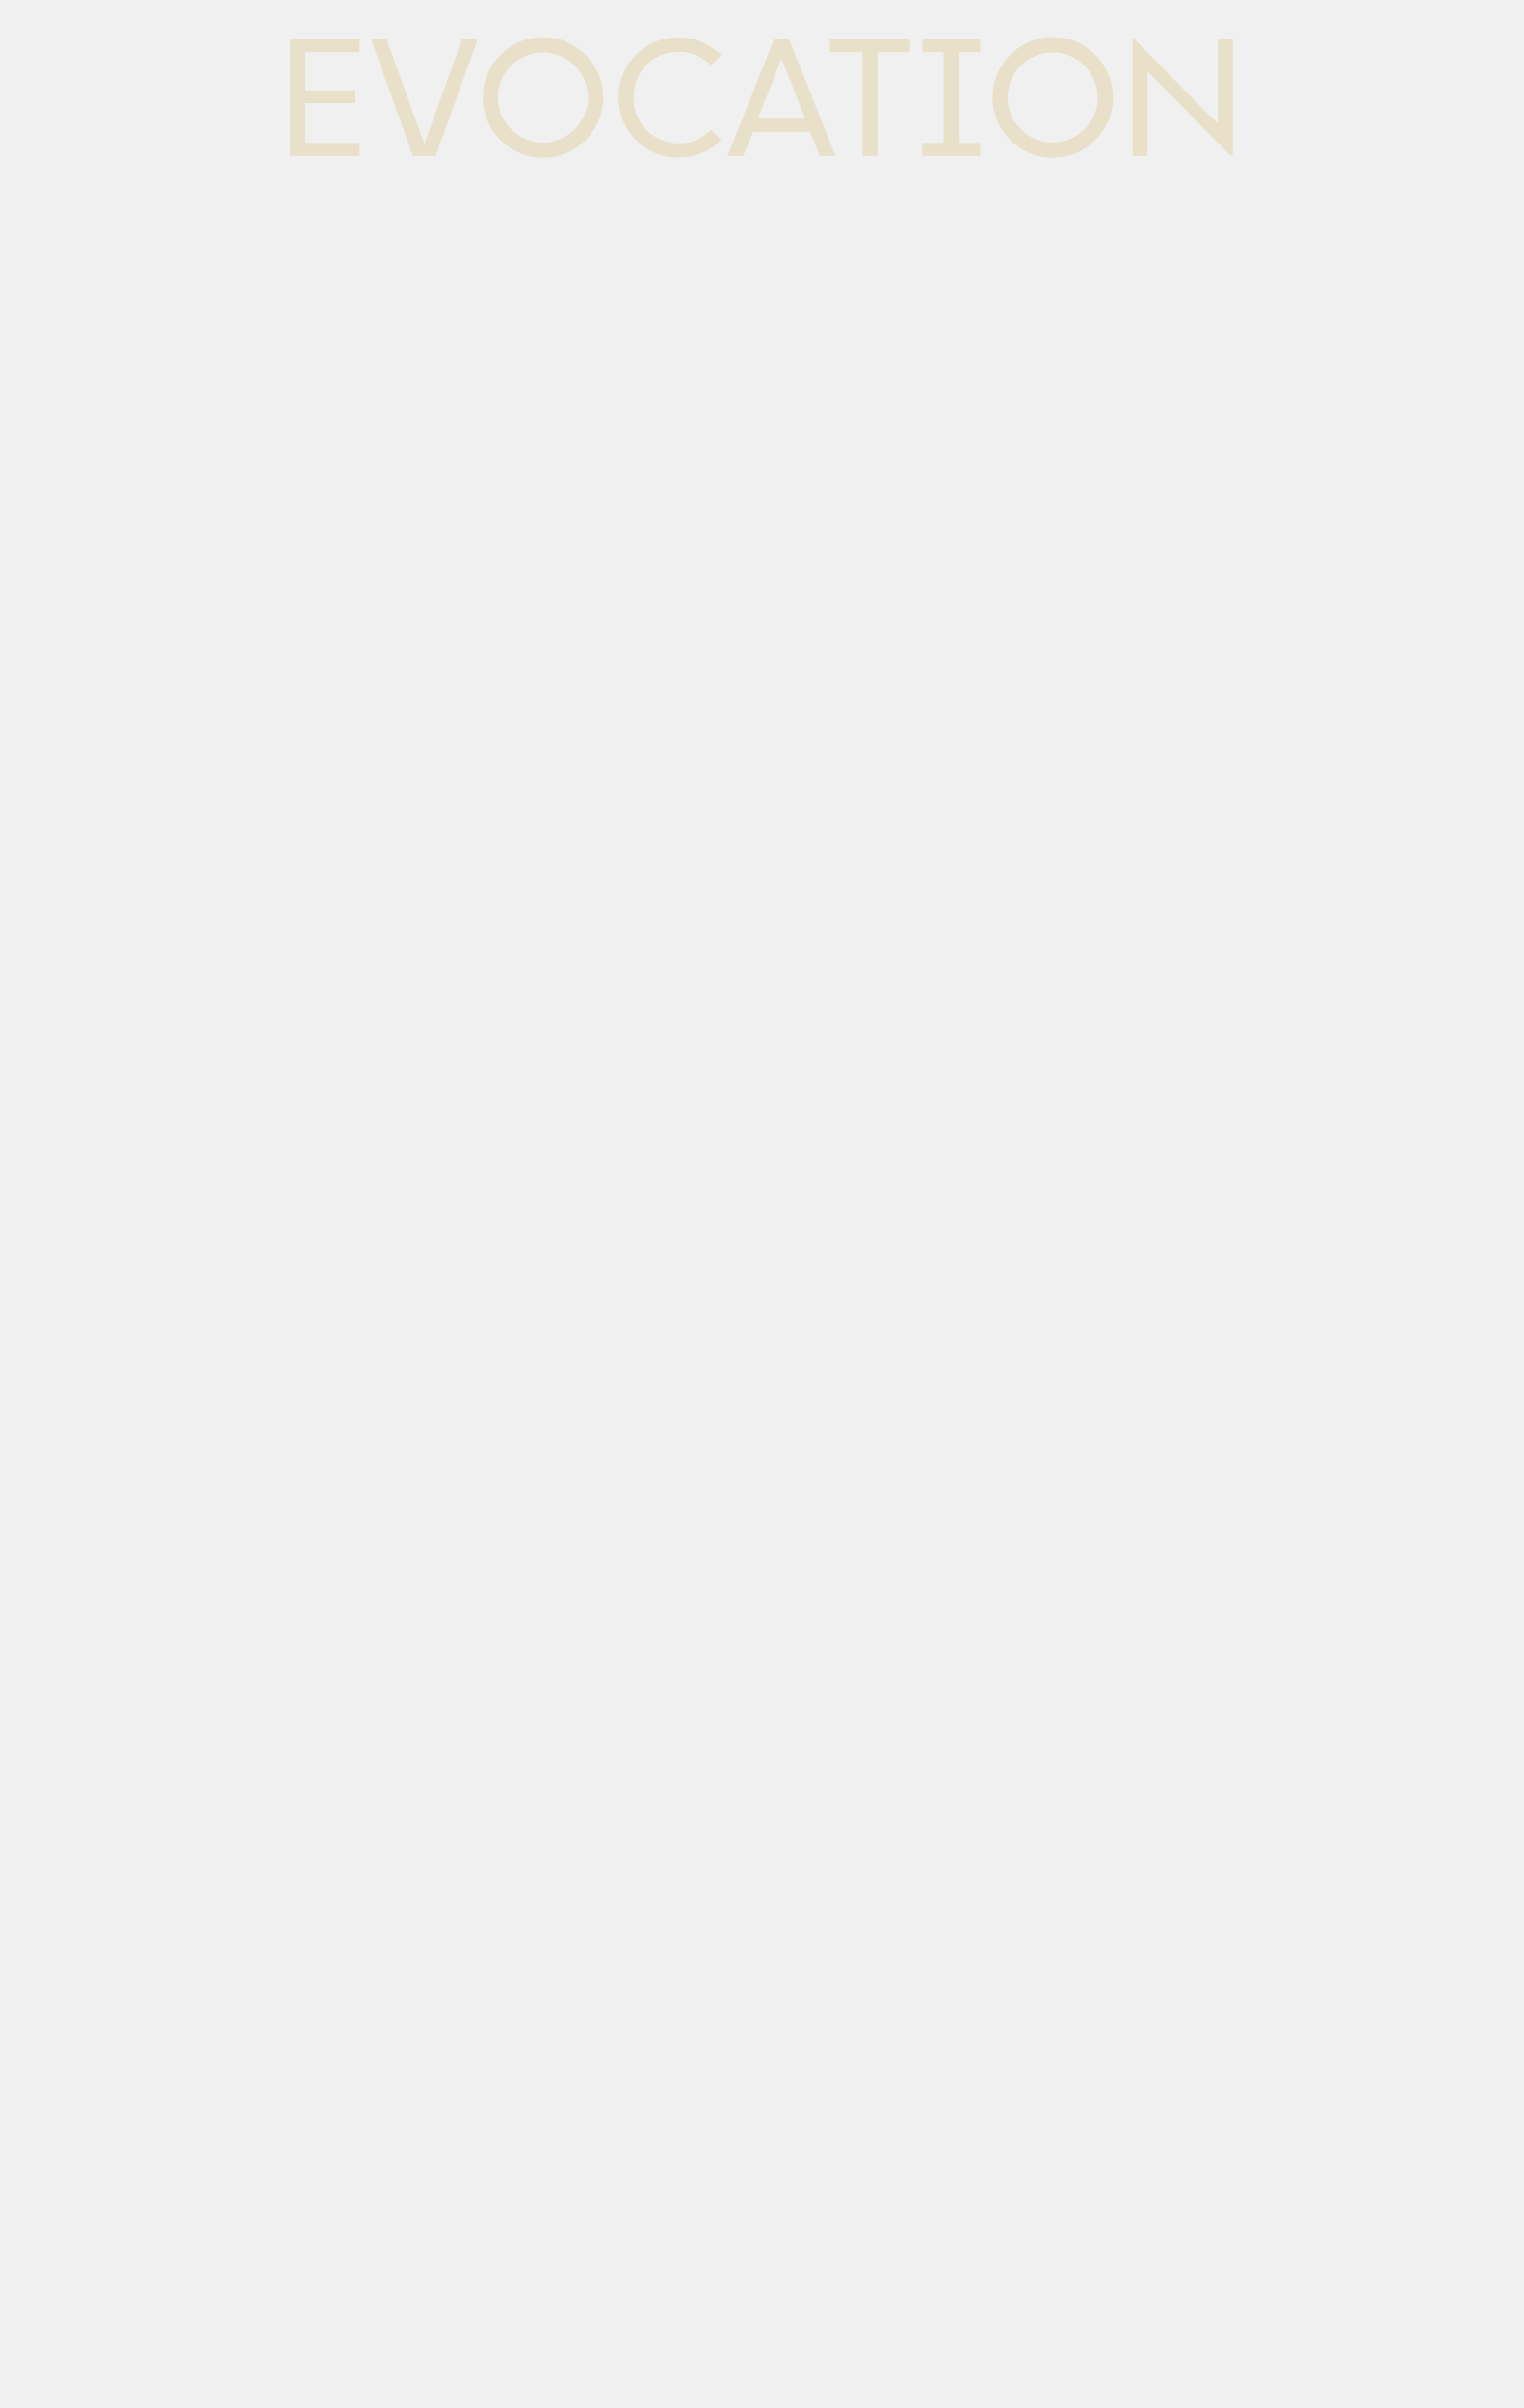
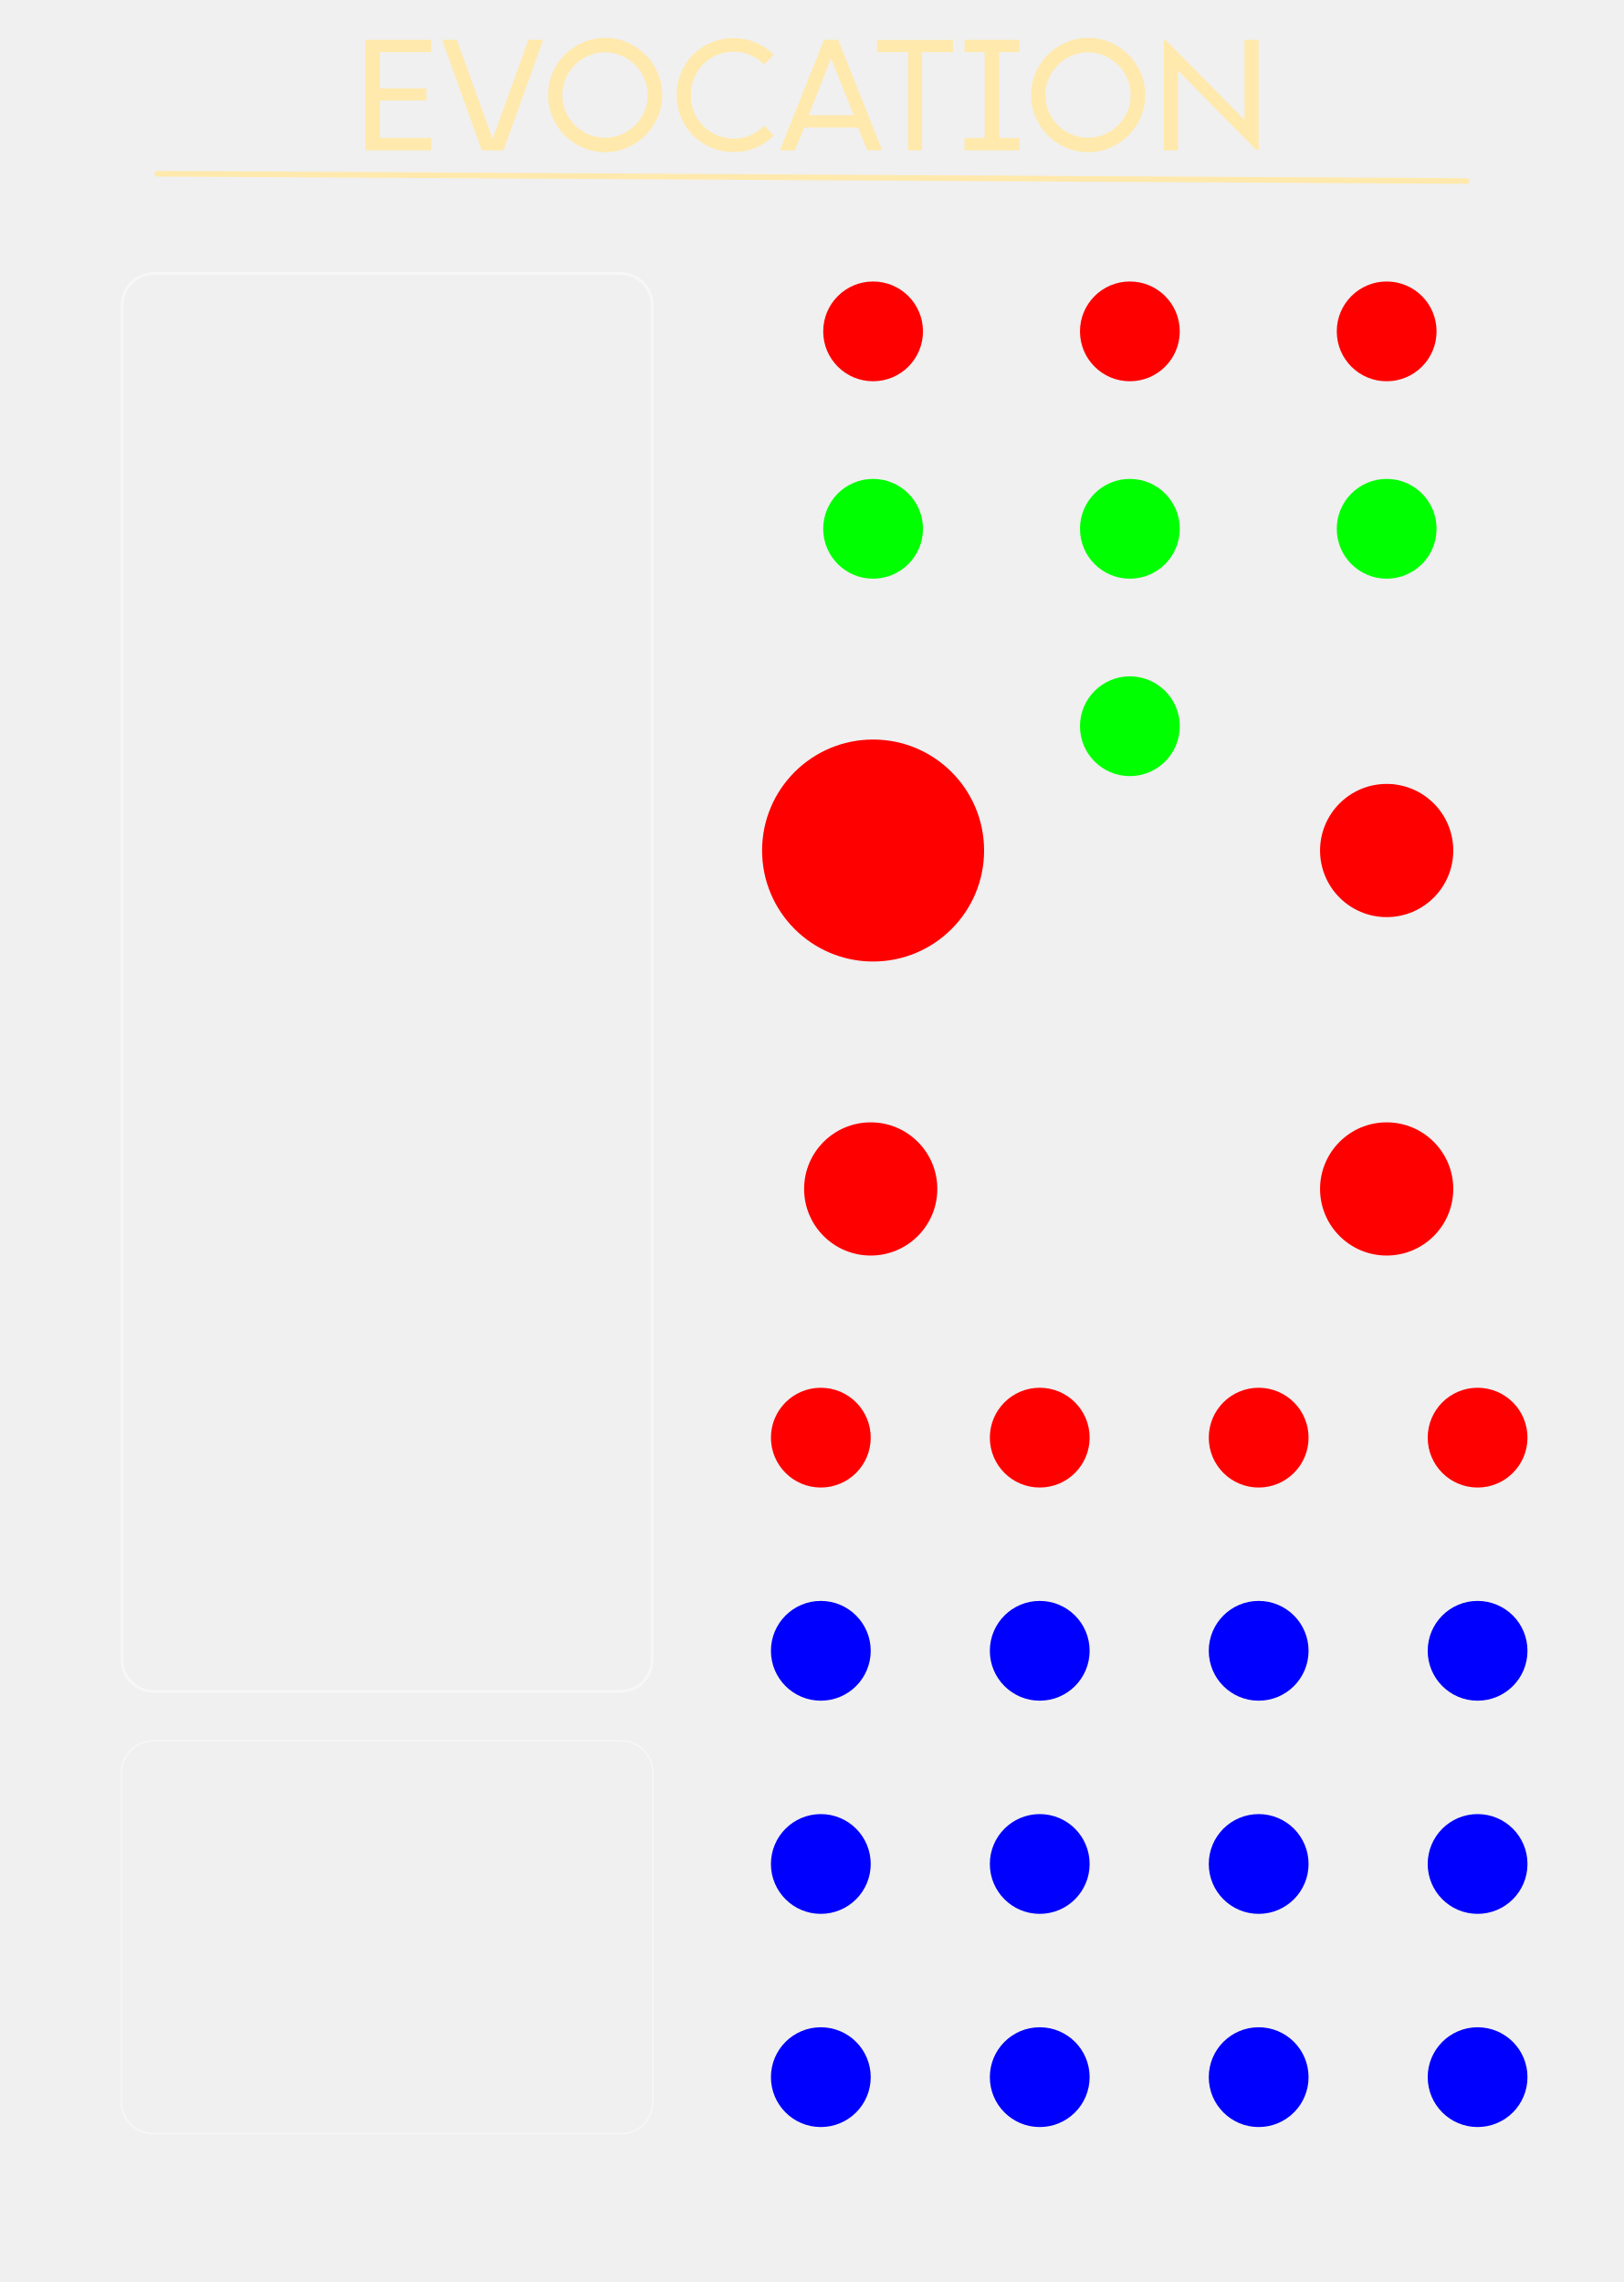
- <svg xmlns="http://www.w3.org/2000/svg" width="81.28mm" height="128.5mm" viewBox="0 0 81.28 128.5" version="1.1" id="svg12" xml:space="preserve">
+ <svg xmlns="http://www.w3.org/2000/svg" width="91.44mm" height="128.5mm" viewBox="0 0 91.44 128.5" version="1.1" id="svg12" xml:space="preserve">
  <defs id="defs12">
-     <radialGradient id="bezelGradient" cx="50" cy="50" r="48" fx="50" fy="50" gradientUnits="userSpaceOnUse">
+     <radialGradient id="bezelGradient" cx="75" cy="50" r="48" fx="50" fy="50" gradientUnits="userSpaceOnUse">
      <stop offset="0%" style="stop-color:#111111" id="stop1" />
      <stop offset="85%" style="stop-color:#0A0A0A" id="stop2" />
      <stop offset="95%" style="stop-color:#282828" id="stop3" />
      <stop offset="100%" style="stop-color:#1a1a1a" id="stop4" />
    </radialGradient>
-     <radialGradient id="buttonGradient" cx="50" cy="43" r="42" fx="50" fy="43" gradientUnits="userSpaceOnUse">
+     <radialGradient id="buttonGradient" cx="75" cy="43" r="42" fx="50" fy="43" gradientUnits="userSpaceOnUse">
      <stop offset="0%" style="stop-color:#FFFFFF" id="stop5" />
      <stop offset="40%" style="stop-color:#E0E0E0" id="stop6" />
      <stop offset="80%" style="stop-color:#999999" id="stop7" />
      <stop offset="100%" style="stop-color:#777777" id="stop8" />
    </radialGradient>
-     <linearGradient id="highlightGradient" x1="12.95" y1="60.97" x2="12.95" y2="86.87" gradientTransform="scale(1.930453,0.518013)" gradientUnits="userSpaceOnUse">
+     <linearGradient id="highlightGradient" x1="19.425" y1="60.97" x2="19.425" y2="86.87" gradientTransform="scale(1.930453,0.518013)" gradientUnits="userSpaceOnUse">
      <stop offset="0%" style="stop-color:#FFFFFF; stop-opacity:0.8" id="stop9" />
      <stop offset="100%" style="stop-color:#FFFFFF; stop-opacity:0" id="stop10" />
    </linearGradient>
    <filter id="soft-shadow" x="0" y="0" width="1" height="1">
      <feDropShadow dx="0" dy="2" stdDeviation="2" flood-color="#000000" flood-opacity="0.5" />
    </filter>
    <radialGradient id="bezelGradient-3" cx="50%" cy="50%" r="50%" fx="50%" fy="50%">
      <stop offset="0%" style="stop-color:#111111" id="stop1-9" />
      <stop offset="85%" style="stop-color:#0A0A0A" id="stop2-9" />
      <stop offset="95%" style="stop-color:#282828" id="stop3-4" />
      <stop offset="100%" style="stop-color:#1a1a1a" id="stop4-9" />
    </radialGradient>
    <radialGradient id="buttonGradient-1" cx="50%" cy="40%" r="60%" fx="50%" fy="40%">
      <stop offset="0%" style="stop-color:#FFFFFF" id="stop5-5" />
      <stop offset="40%" style="stop-color:#E0E0E0" id="stop6-9" />
      <stop offset="80%" style="stop-color:#999999" id="stop7-8" />
      <stop offset="100%" style="stop-color:#777777" id="stop8-3" />
    </radialGradient>
    <linearGradient id="highlightGradient-0" x1="0%" y1="0%" x2="0%" y2="100%">
      <stop offset="0%" style="stop-color:#FFFFFF; stop-opacity:0.8" id="stop9-9" />
      <stop offset="100%" style="stop-color:#FFFFFF; stop-opacity:0" id="stop10-0" />
    </linearGradient>
    <filter id="soft-shadow-7" x="0" y="0" width="1" height="1">
      <feDropShadow dx="0" dy="2" stdDeviation="2" flood-color="#000000" flood-opacity="0.5" />
    </filter>
+     <radialGradient id="highlight" cx="8.217" cy="10.154" r="6.142" gradientTransform="scale(1.253566,0.797724)" fx="8.217" fy="10.154" gradientUnits="userSpaceOnUse">
+       <stop offset="0%" stop-color="#ffffff" stop-opacity="0.2" id="stop7-1" />
+       <stop offset="70%" stop-color="#ffffff" stop-opacity="0.06" id="stop8-7" />
+       <stop offset="100%" stop-color="#ffffff" stop-opacity="0" id="stop9-0" />
+     </radialGradient>
  </defs>
-   <rect width="81.28" height="128.5" fill="none" id="rect1" />
-   <rect id="touch-strip" x="10.002" y="33.634" width="28.033" height="59.925" rx="2.503" stroke="#4bd4ff" opacity="0.468" style="display:none;fill:none;stroke-width:0.167" />
-   <rect x="11.019" y="12.855" width="26" height="18" rx="2" stroke="#303345" opacity="0.297" id="rect3" style="display:none;fill:none;stroke-width:0.2" />
-   <circle id="record-btn" cx="15.473" cy="18.762" r="0.45" stroke="#ff7070" style="display:none;opacity:0.85;fill:none;stroke-width:0.2" />
-   <circle id="trigger-btn" cx="24.569" cy="18.762" r="0.45" stroke="#6cffc5" style="display:none;opacity:0.85;fill:none;stroke-width:0.2" />
-   <circle id="clear-btn" cx="33.665" cy="18.762" r="0.45" stroke="#9da4ff" style="display:none;opacity:0.85;fill:none;stroke-width:0.2" />
-   <circle id="trigger-cv" cx="24.569" cy="24.365" r="0.35" stroke="#606060" opacity="0.595" style="display:none;fill:none;stroke-width:0.2" />
-   <circle id="clear-cv" cx="34.115" cy="24.365" r="0.35" stroke="#606060" opacity="0.595" style="display:none;fill:none;stroke-width:0.2" />
-   <circle id="env1-loop" cx="71.527" cy="25.896" r="0.32" style="display:none;opacity:0.85;fill:none;stroke:#ff86bb;stroke-width:0.2" />
-   <circle id="env1-speed" cx="52.367" cy="18.873" r="0.48" style="display:none;opacity:0.85;fill:none;stroke:#ff86bb;stroke-width:0.2" />
-   <circle id="env1-speed-cv" cx="52.367" cy="26.873" r="0.32" style="display:none;opacity:0.85;fill:none;stroke:#ff86bb;stroke-width:0.2" />
-   <circle id="env1-invert" cx="62.367" cy="18.873" r="0.32" style="display:none;opacity:0.85;fill:none;stroke:#ff86bb;stroke-width:0.2" />
-   <circle id="env1-out" cx="72.367" cy="18.873" r="0.32" style="display:none;opacity:0.85;fill:none;stroke:#ff86bb;stroke-width:0.2" />
-   <circle id="env2-loop" cx="70.687" cy="49.805" r="0.32" style="display:none;opacity:0.85;fill:none;stroke:#a5b7ff;stroke-width:0.2" />
-   <circle id="env2-speed" cx="51.527" cy="41.805" r="0.48" style="display:none;opacity:0.85;fill:none;stroke:#a5b7ff;stroke-width:0.2" />
-   <circle id="env2-speed-cv" cx="51.527" cy="49.805" r="0.32" style="display:none;opacity:0.85;fill:none;stroke:#a5b7ff;stroke-width:0.2" />
-   <circle id="env2-invert" cx="61.527" cy="41.805" r="0.32" style="display:none;opacity:0.85;fill:none;stroke:#a5b7ff;stroke-width:0.2" />
-   <circle id="env2-out" cx="71.527" cy="41.805" r="0.32" style="display:none;opacity:0.85;fill:none;stroke:#a5b7ff;stroke-width:0.2" />
-   <circle id="env3-loop" cx="71.947" cy="73.397" r="0.32" style="display:none;opacity:0.85;fill:none;stroke:#ffd482;stroke-width:0.2" />
-   <circle id="env3-speed" cx="51.947" cy="65.397" r="0.48" style="display:none;opacity:0.85;fill:none;stroke:#ffd482;stroke-width:0.2" />
-   <circle id="env3-speed-cv" cx="51.947" cy="73.397" r="0.32" style="display:none;opacity:0.85;fill:none;stroke:#ffd482;stroke-width:0.2" />
-   <circle id="env3-invert" cx="61.947" cy="65.397" r="0.32" style="display:none;opacity:0.85;fill:none;stroke:#ffd482;stroke-width:0.2" />
-   <circle id="env3-out" cx="71.947" cy="65.397" r="0.32" style="display:none;opacity:0.85;fill:none;stroke:#ffd482;stroke-width:0.2" />
-   <circle id="env4-loop" cx="63.17" cy="97.66" r="0.32" style="display:none;opacity:0.85;fill:none;stroke:#8df6ff;stroke-width:0.2" />
-   <circle id="env4-speed" cx="52.75" cy="90.08" r="0.48" style="display:none;opacity:0.85;fill:none;stroke:#8df6ff;stroke-width:0.2" />
-   <circle id="env4-speed-cv" cx="52.75" cy="98.08" r="0.32" style="display:none;opacity:0.85;fill:none;stroke:#8df6ff;stroke-width:0.2" />
-   <circle id="env4-invert" cx="62.75" cy="90.08" r="0.32" style="display:none;opacity:0.85;fill:none;stroke:#8df6ff;stroke-width:0.2" />
-   <circle id="env4-out" cx="72.75" cy="90.08" r="0.32" style="display:none;opacity:0.85;fill:none;stroke:#8df6ff;stroke-width:0.2" />
-   <circle id="gate-out" cx="53.17" cy="112.543" r="0.35" stroke="#f7f7f7" opacity="0.595" style="display:none;fill:none;stroke-width:0.2" />
-   <path d="m 15.473,2.092 h 3.717 v 0.694 H 16.294 V 4.826 h 2.625 v 0.677 h -2.625 v 2.117 h 2.896 V 8.315 H 15.473 Z M 23.251,8.315 H 22.031 L 19.796,2.092 h 0.83 l 2.015,5.58 2.015,-5.58 h 0.83 z m 2.511,-3.116 q 0,-0.66 0.254,-1.245 0.254,-0.593 0.686,-1.024 0.44,-0.44 1.024,-0.694 0.584,-0.254 1.245,-0.254 0.669,0 1.253,0.254 0.584,0.254 1.016,0.694 0.44,0.432 0.694,1.024 0.254,0.584 0.254,1.245 0,0.66 -0.254,1.253 -0.254,0.584 -0.694,1.024 -0.432,0.432 -1.016,0.686 -0.584,0.254 -1.253,0.254 -0.66,0 -1.245,-0.254 -0.584,-0.254 -1.024,-0.686 -0.432,-0.44 -0.686,-1.024 -0.254,-0.593 -0.254,-1.253 z m 0.804,0 q 0,0.5 0.186,0.94 0.195,0.432 0.516,0.762 0.33,0.322 0.762,0.516 0.44,0.186 0.94,0.186 0.5,0 0.931,-0.186 0.44,-0.195 0.762,-0.516 0.33,-0.33 0.516,-0.762 0.195,-0.44 0.195,-0.94 0,-0.491 -0.195,-0.931 -0.186,-0.44 -0.516,-0.762 -0.322,-0.33 -0.762,-0.516 -0.432,-0.195 -0.931,-0.195 -0.5,0 -0.94,0.195 -0.432,0.186 -0.762,0.516 -0.322,0.322 -0.516,0.762 -0.186,0.44 -0.186,0.931 z m 7.236,0.008 q 0,0.525 0.186,0.974 0.195,0.44 0.525,0.77 0.33,0.33 0.77,0.516 0.449,0.186 0.957,0.186 0.508,0 0.931,-0.195 0.432,-0.203 0.779,-0.533 l 0.516,0.55 Q 38.044,7.908 37.468,8.162 q -0.576,0.246 -1.262,0.246 -0.677,0 -1.262,-0.246 -0.584,-0.254 -1.016,-0.686 -0.432,-0.432 -0.677,-1.016 -0.246,-0.584 -0.246,-1.253 0,-0.677 0.246,-1.262 0.246,-0.584 0.669,-1.016 0.432,-0.432 1.016,-0.677 0.584,-0.254 1.27,-0.254 0.686,0 1.253,0.254 0.576,0.246 1.008,0.677 L 37.942,3.48 Q 37.612,3.158 37.172,2.964 36.74,2.76 36.24,2.76 q -0.525,0 -0.974,0.186 -0.44,0.186 -0.77,0.516 -0.322,0.33 -0.508,0.779 -0.186,0.449 -0.186,0.965 z M 43.739,8.315 43.214,7.028 H 40.183 L 39.658,8.315 h -0.838 l 2.481,-6.223 h 0.796 L 44.577,8.315 Z M 41.698,3.124 40.437,6.333 h 2.532 z M 48.562,2.1 V 2.786 H 46.817 V 8.315 H 46.03 V 2.786 H 44.286 V 2.1 Z m 0.649,0.686 v -0.694 h 3.09 v 0.694 h -1.135 v 4.834 h 1.135 V 8.315 H 49.21 V 7.62 h 1.135 V 2.786 Z m 3.748,2.413 q 0,-0.66 0.254,-1.245 0.254,-0.593 0.686,-1.024 0.44,-0.44 1.024,-0.694 0.584,-0.254 1.245,-0.254 0.669,0 1.253,0.254 0.584,0.254 1.016,0.694 0.44,0.432 0.694,1.024 0.254,0.584 0.254,1.245 0,0.66 -0.254,1.253 -0.254,0.584 -0.694,1.024 -0.432,0.432 -1.016,0.686 -0.584,0.254 -1.253,0.254 -0.66,0 -1.245,-0.254 -0.584,-0.254 -1.024,-0.686 -0.432,-0.44 -0.686,-1.024 -0.254,-0.593 -0.254,-1.253 z m 0.804,0 q 0,0.5 0.186,0.94 0.195,0.432 0.516,0.762 0.33,0.322 0.762,0.516 0.44,0.186 0.94,0.186 0.5,0 0.931,-0.186 0.44,-0.195 0.762,-0.516 0.33,-0.33 0.516,-0.762 0.195,-0.44 0.195,-0.94 0,-0.491 -0.195,-0.931 -0.186,-0.44 -0.516,-0.762 -0.322,-0.33 -0.762,-0.516 -0.432,-0.195 -0.931,-0.195 -0.5,0 -0.94,0.195 -0.432,0.186 -0.762,0.516 -0.322,0.322 -0.516,0.762 -0.186,0.44 -0.186,0.931 z M 64.977,2.092 h 0.796 v 6.181 l -0.102,0.051 -4.445,-4.513 V 8.315 H 60.431 V 2.134 l 0.093,-0.042 4.453,4.513 z" id="text13" style="font-weight:450;font-size:8.467px;line-height:0;font-family:'Liber Grotesque Family';-inkscape-font-specification:'Liber Grotesque Family,  weight=450';text-align:center;letter-spacing:0.09px;word-spacing:0.265px;text-anchor:middle;fill:#e8e0c8;fill-rule:evenodd;stroke:#e8e0c8;stroke-width:0;stroke-linecap:round;paint-order:fill markers stroke" aria-label="EVOCATION" />
+   <circle style="fill:#ff0000;fill-opacity:1;fill-rule:evenodd;stroke:none;stroke-width:0.51;stroke-linecap:round;stroke-opacity:1;paint-order:fill markers stroke" id="env-phase-offset" cx="78.077" cy="47.893" r="3.75" />
+   <circle style="fill:#ff0000;fill-opacity:1;fill-rule:evenodd;stroke:none;stroke-width:0.51;stroke-linecap:round;stroke-opacity:1;paint-order:fill markers stroke" id="invert-sw" cx="49.026" cy="66.95" r="3.75" />
+   <circle style="fill:#ff0000;fill-opacity:1;fill-rule:evenodd;stroke:none;stroke-width:0.51;stroke-linecap:round;stroke-opacity:1;paint-order:fill markers stroke" id="loop-sw" cx="78.077" cy="66.95" r="3.75" />
+   <rect width="91.44" height="128.5" fill="none" id="rect1" x="0" y="0" style="display:inline" />
+   <rect id="touch-strip" x="6.876" y="15.4" width="29.844" height="79.844" rx="1.779" stroke="#4bd4ff" opacity="0.468" style="display:inline;fill:none;stroke:#ffffff;stroke-width:0.156;stroke-opacity:1" />
+   <rect id="feedback-oled" x="6.839" y="98.025" width="29.918" height="22.122" rx="1.783" stroke="#4bd4ff" opacity="0.468" style="display:inline;fill:none;stroke:#ffffff;stroke-width:0.082;stroke-opacity:1" />
+   <ellipse style="fill:#0000ff;fill-opacity:1;fill-rule:evenodd;stroke:none;stroke-width:0.382;stroke-linecap:round;stroke-opacity:1;paint-order:fill markers stroke" id="env1-eoc" cx="46.217" cy="92.957" rx="2.809" ry="2.809" />
+   <ellipse style="fill:#00ff00;fill-opacity:1;fill-rule:evenodd;stroke:none;stroke-width:0.382;stroke-linecap:round;stroke-opacity:1;paint-order:fill markers stroke" id="record-cv-in" cx="49.16" cy="29.777" rx="2.809" ry="2.809" />
+   <ellipse style="fill:#00ff00;fill-opacity:1;fill-rule:evenodd;stroke:none;stroke-width:0.382;stroke-linecap:round;stroke-opacity:1;paint-order:fill markers stroke" id="trigger-cv-in" cx="63.618" cy="29.777" rx="2.809" ry="2.809" />
+   <ellipse style="fill:#00ff00;fill-opacity:1;fill-rule:evenodd;stroke:none;stroke-width:0.382;stroke-linecap:round;stroke-opacity:1;paint-order:fill markers stroke" id="gate-cv-in" cx="63.618" cy="40.894" rx="2.809" ry="2.809" />
+   <ellipse style="fill:#00ff00;fill-opacity:1;fill-rule:evenodd;stroke:none;stroke-width:0.382;stroke-linecap:round;stroke-opacity:1;paint-order:fill markers stroke" id="clear-cv-in" cx="78.077" cy="29.777" rx="2.809" ry="2.809" />
+   <ellipse style="fill:#ff0000;fill-opacity:1;fill-rule:evenodd;stroke:none;stroke-width:0.382;stroke-linecap:round;stroke-opacity:1;paint-order:fill markers stroke" id="clear-buffer-btn" cx="78.077" cy="18.66" rx="2.809" ry="2.809" />
+   <ellipse style="fill:#ff0000;fill-opacity:1;fill-rule:evenodd;stroke:none;stroke-width:0.382;stroke-linecap:round;stroke-opacity:1;paint-order:fill markers stroke" id="trigger-btn-0" cx="63.618" cy="18.66" rx="2.809" ry="2.809" />
+   <ellipse style="fill:#ff0000;fill-opacity:1;fill-rule:evenodd;stroke:none;stroke-width:0.382;stroke-linecap:round;stroke-opacity:1;paint-order:fill markers stroke" id="record-btn" cx="49.16" cy="18.66" rx="2.809" ry="2.809" />
+   <ellipse style="fill:#ff0000;fill-opacity:1;fill-rule:evenodd;stroke:none;stroke-width:0.382;stroke-linecap:round;stroke-opacity:1;paint-order:fill markers stroke" id="env1-select-btn" cx="46.217" cy="80.954" rx="2.809" ry="2.809" />
+   <ellipse style="fill:#ff0000;fill-opacity:1;fill-rule:evenodd;stroke:none;stroke-width:0.382;stroke-linecap:round;stroke-opacity:1;paint-order:fill markers stroke" id="env2-select-btn" cx="58.543" cy="80.954" rx="2.809" ry="2.809" />
+   <ellipse style="fill:#ff0000;fill-opacity:1;fill-rule:evenodd;stroke:none;stroke-width:0.382;stroke-linecap:round;stroke-opacity:1;paint-order:fill markers stroke" id="env3-select-btn" cx="70.87" cy="80.954" rx="2.809" ry="2.809" />
+   <ellipse style="fill:#ff0000;fill-opacity:1;fill-rule:evenodd;stroke:none;stroke-width:0.382;stroke-linecap:round;stroke-opacity:1;paint-order:fill markers stroke" id="env4-select-btn" cx="83.197" cy="80.954" rx="2.809" ry="2.809" />
+   <ellipse style="fill:#0000ff;fill-opacity:1;fill-rule:evenodd;stroke:none;stroke-width:0.382;stroke-linecap:round;stroke-opacity:1;paint-order:fill markers stroke" id="env2-eoc" cx="58.543" cy="92.957" rx="2.809" ry="2.809" />
+   <ellipse style="fill:#0000ff;fill-opacity:1;fill-rule:evenodd;stroke:none;stroke-width:0.382;stroke-linecap:round;stroke-opacity:1;paint-order:fill markers stroke" id="env3-eoc" cx="70.87" cy="92.957" rx="2.809" ry="2.809" />
+   <ellipse style="fill:#0000ff;fill-opacity:1;fill-rule:evenodd;stroke:none;stroke-width:0.382;stroke-linecap:round;stroke-opacity:1;paint-order:fill markers stroke" id="env4-eoc" cx="83.197" cy="92.957" rx="2.809" ry="2.809" />
+   <ellipse style="fill:#0000ff;fill-opacity:1;fill-rule:evenodd;stroke:none;stroke-width:0.382;stroke-linecap:round;stroke-opacity:1;paint-order:fill markers stroke" id="env1-gate" cx="46.217" cy="104.961" rx="2.809" ry="2.809" />
+   <ellipse style="fill:#0000ff;fill-opacity:1;fill-rule:evenodd;stroke:none;stroke-width:0.382;stroke-linecap:round;stroke-opacity:1;paint-order:fill markers stroke" id="env2-gate" cx="58.543" cy="104.961" rx="2.809" ry="2.809" />
+   <ellipse style="fill:#0000ff;fill-opacity:1;fill-rule:evenodd;stroke:none;stroke-width:0.382;stroke-linecap:round;stroke-opacity:1;paint-order:fill markers stroke" id="env3-gate" cx="70.87" cy="104.961" rx="2.809" ry="2.809" />
+   <ellipse style="fill:#0000ff;fill-opacity:1;fill-rule:evenodd;stroke:none;stroke-width:0.382;stroke-linecap:round;stroke-opacity:1;paint-order:fill markers stroke" id="env4-gate" cx="83.197" cy="104.961" rx="2.809" ry="2.809" />
+   <ellipse style="fill:#0000ff;fill-opacity:1;fill-rule:evenodd;stroke:none;stroke-width:0.382;stroke-linecap:round;stroke-opacity:1;paint-order:fill markers stroke" id="env1-out" cx="46.217" cy="116.965" rx="2.809" ry="2.809" />
+   <ellipse style="fill:#0000ff;fill-opacity:1;fill-rule:evenodd;stroke:none;stroke-width:0.382;stroke-linecap:round;stroke-opacity:1;paint-order:fill markers stroke" id="env2-out" cx="58.543" cy="116.965" rx="2.809" ry="2.809" />
+   <ellipse style="fill:#0000ff;fill-opacity:1;fill-rule:evenodd;stroke:none;stroke-width:0.382;stroke-linecap:round;stroke-opacity:1;paint-order:fill markers stroke" id="env3-out" cx="70.87" cy="116.965" rx="2.809" ry="2.809" />
+   <ellipse style="fill:#0000ff;fill-opacity:1;fill-rule:evenodd;stroke:none;stroke-width:0.382;stroke-linecap:round;stroke-opacity:1;paint-order:fill markers stroke" id="env4-out" cx="83.197" cy="116.965" rx="2.809" ry="2.809" />
+   <path style="font-weight:450;font-size:8.467px;line-height:0;font-family:'Liber Grotesque Family';-inkscape-font-specification:'Liber Grotesque Family,  weight=450';text-align:center;letter-spacing:0.09px;word-spacing:0.265px;text-anchor:middle;fill:#ffe9ac;fill-rule:evenodd;stroke-width:0.33;stroke-linecap:round;paint-order:fill markers stroke" d="m 20.57,2.244 h 3.717 v 0.694 h -2.896 v 2.04 h 2.625 v 0.677 h -2.625 v 2.117 h 2.896 v 0.694 h -3.717 z m 7.778,6.223 H 27.128 L 24.893,2.244 h 0.83 l 2.015,5.58 2.015,-5.58 h 0.83 z m 2.511,-3.116 q 0,-0.66 0.254,-1.245 0.254,-0.593 0.686,-1.024 0.44,-0.44 1.024,-0.694 0.584,-0.254 1.245,-0.254 0.669,0 1.253,0.254 0.584,0.254 1.016,0.694 0.44,0.432 0.694,1.024 0.254,0.584 0.254,1.245 0,0.66 -0.254,1.253 -0.254,0.584 -0.694,1.024 -0.432,0.432 -1.016,0.686 -0.584,0.254 -1.253,0.254 -0.66,0 -1.245,-0.254 Q 32.239,8.06 31.799,7.628 31.367,7.188 31.113,6.604 q -0.254,-0.593 -0.254,-1.253 z m 0.804,0 q 0,0.5 0.186,0.94 0.195,0.432 0.516,0.762 0.33,0.322 0.762,0.516 0.44,0.186 0.94,0.186 0.5,0 0.931,-0.186 0.44,-0.195 0.762,-0.516 0.33,-0.33 0.516,-0.762 0.195,-0.44 0.195,-0.94 0,-0.491 -0.195,-0.931 Q 36.091,3.979 35.761,3.658 35.439,3.327 34.999,3.141 34.567,2.946 34.068,2.946 q -0.5,0 -0.94,0.195 -0.432,0.186 -0.762,0.516 -0.322,0.322 -0.516,0.762 -0.186,0.44 -0.186,0.931 z m 7.236,0.008 q 0,0.525 0.186,0.974 0.195,0.44 0.525,0.77 0.33,0.33 0.77,0.516 0.449,0.186 0.957,0.186 0.508,0 0.931,-0.195 0.432,-0.203 0.779,-0.533 l 0.516,0.55 q -0.423,0.432 -0.999,0.686 -0.576,0.246 -1.262,0.246 -0.677,0 -1.262,-0.246 -0.584,-0.254 -1.016,-0.686 -0.432,-0.432 -0.677,-1.016 -0.246,-0.584 -0.246,-1.253 0,-0.677 0.246,-1.262 0.246,-0.584 0.669,-1.016 0.432,-0.432 1.016,-0.677 0.584,-0.254 1.27,-0.254 0.686,0 1.253,0.254 0.576,0.246 1.008,0.677 l -0.525,0.55 q -0.33,-0.322 -0.77,-0.516 -0.432,-0.203 -0.931,-0.203 -0.525,0 -0.974,0.186 -0.44,0.186 -0.77,0.516 -0.322,0.33 -0.508,0.779 -0.186,0.449 -0.186,0.965 z m 9.937,3.107 -0.525,-1.287 H 45.28 L 44.755,8.467 H 43.917 L 46.397,2.244 h 0.796 l 2.481,6.223 z m -2.04,-5.19 -1.262,3.209 h 2.532 z m 6.863,-1.024 V 2.938 H 51.914 V 8.467 H 51.127 V 2.938 H 49.383 V 2.252 Z m 0.649,0.686 V 2.244 h 3.09 v 0.694 h -1.135 v 4.834 h 1.135 v 0.694 h -3.09 v -0.694 h 1.135 V 2.938 Z m 3.748,2.413 q 0,-0.66 0.254,-1.245 0.254,-0.593 0.686,-1.024 0.44,-0.44 1.024,-0.694 0.584,-0.254 1.245,-0.254 0.669,0 1.253,0.254 0.584,0.254 1.016,0.694 0.44,0.432 0.694,1.024 0.254,0.584 0.254,1.245 0,0.66 -0.254,1.253 -0.254,0.584 -0.694,1.024 -0.432,0.432 -1.016,0.686 -0.584,0.254 -1.253,0.254 -0.66,0 -1.245,-0.254 -0.584,-0.254 -1.024,-0.686 -0.432,-0.44 -0.686,-1.024 -0.254,-0.593 -0.254,-1.253 z m 0.804,0 q 0,0.5 0.186,0.94 0.195,0.432 0.516,0.762 0.33,0.322 0.762,0.516 0.44,0.186 0.94,0.186 0.5,0 0.931,-0.186 0.44,-0.195 0.762,-0.516 0.33,-0.33 0.516,-0.762 0.195,-0.44 0.195,-0.94 0,-0.491 -0.195,-0.931 -0.186,-0.44 -0.516,-0.762 -0.322,-0.33 -0.762,-0.516 -0.432,-0.195 -0.931,-0.195 -0.5,0 -0.94,0.195 -0.432,0.186 -0.762,0.516 -0.322,0.322 -0.516,0.762 -0.186,0.44 -0.186,0.931 z M 70.074,2.244 h 0.796 v 6.181 l -0.102,0.051 -4.445,-4.513 V 8.467 H 65.528 V 2.286 l 0.093,-0.042 4.453,4.513 z" id="text1" aria-label="EVOCATION" />
+   <circle style="fill:#ff0000;fill-opacity:1;fill-rule:evenodd;stroke:none;stroke-width:0.85;stroke-linecap:round;stroke-opacity:1;paint-order:fill markers stroke" id="env-speed" cx="49.16" cy="47.893" r="6.25" />
+   <path style="fill:#ffe9ac;fill-opacity:1;fill-rule:evenodd;stroke:#ffe9ac;stroke-width:0.317;stroke-linecap:round;stroke-opacity:1;paint-order:fill markers stroke" d="M 8.867,9.783 82.573,10.193" id="path2" />
</svg>
